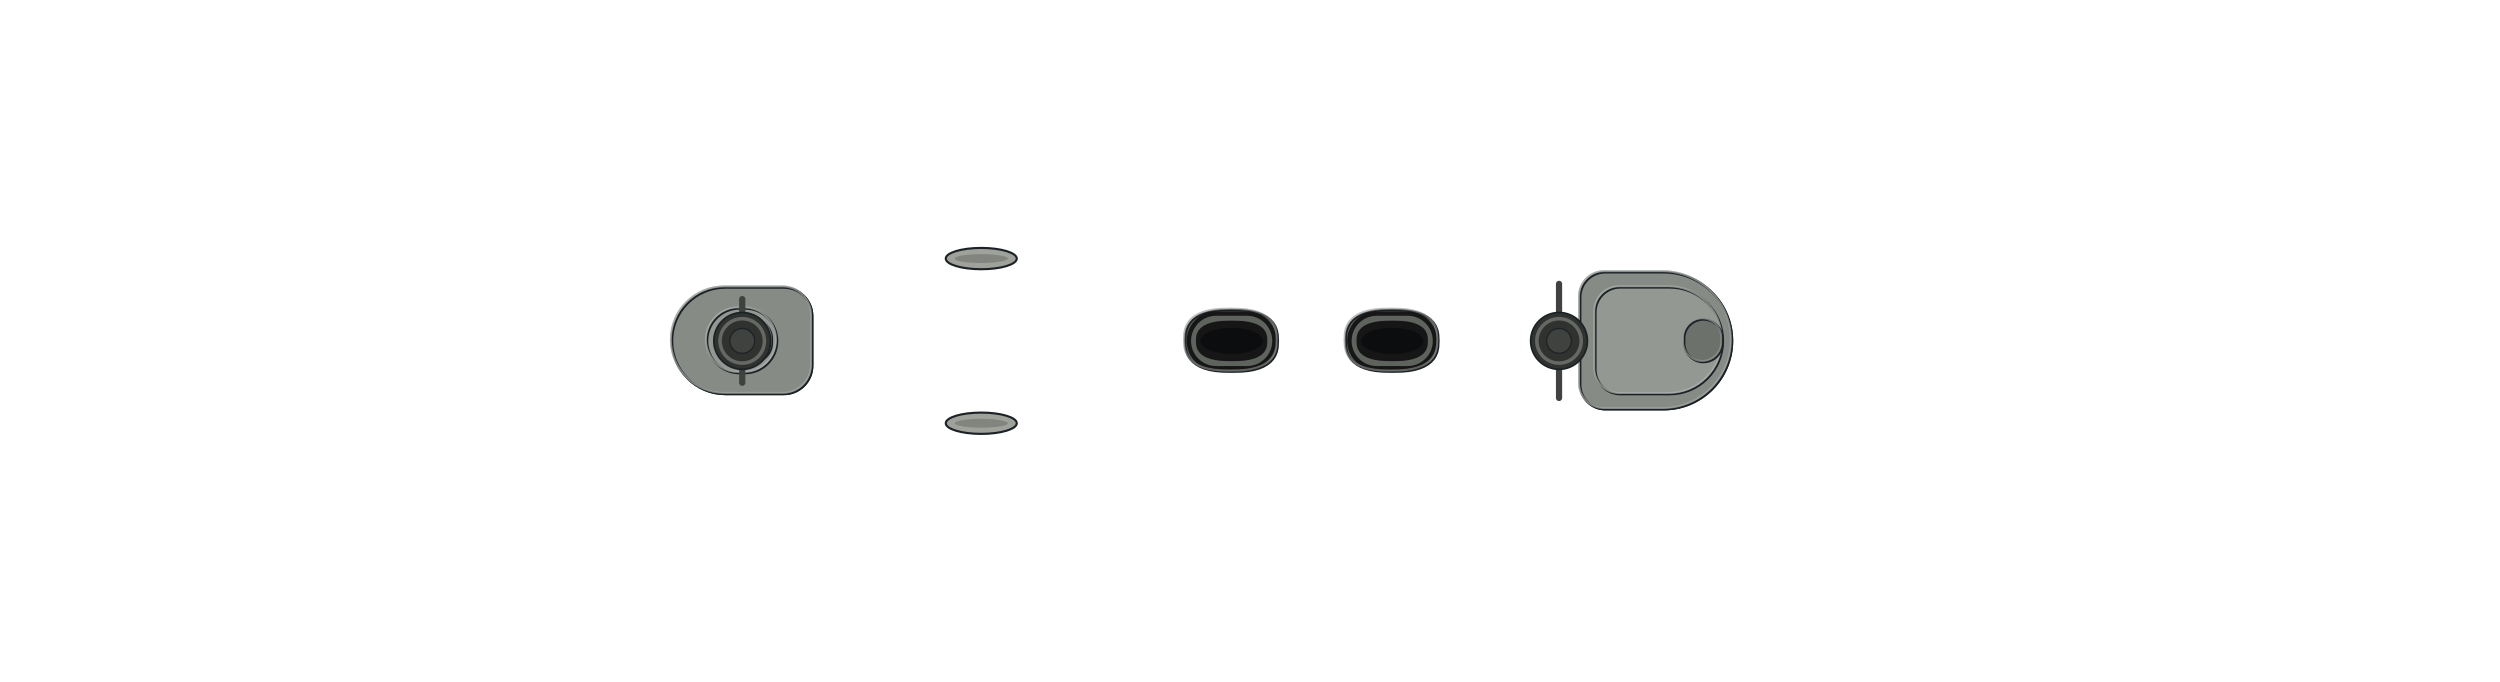
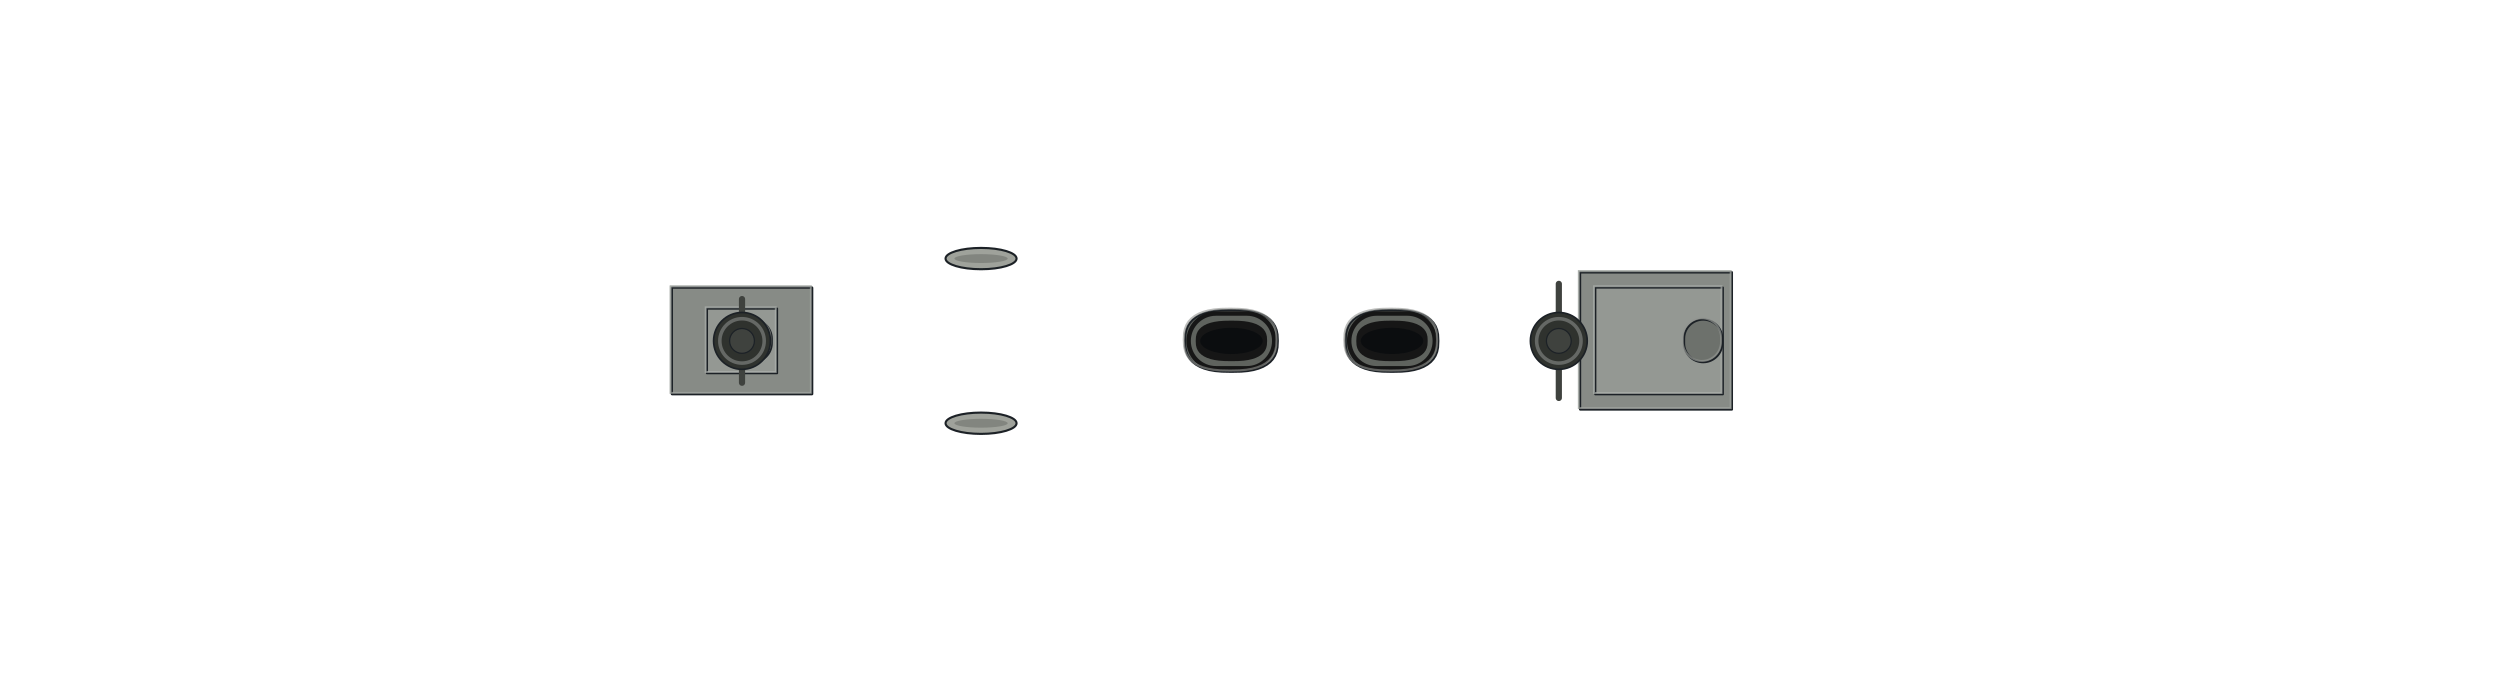
<svg xmlns="http://www.w3.org/2000/svg" width="1408" height="384" viewBox="-70.4 -19.2 140.8 38.4" shape-rendering="geometricPrecision">
  <defs>
    <clipPath id="hullclip">
      <path d="M-65.5,-4.397 L-65.495,-4.503 L-65.481,-4.608 L-65.457,-4.713 L-65.424,-4.818 L-65.38,-4.923 L-65.328,-5.028 L-65.266,-5.132 L-65.194,-5.237 L-65.113,-5.341 L-65.022,-5.445 L-64.922,-5.548 L-64.813,-5.651 L-64.694,-5.754 L-64.565,-5.856 L-64.427,-5.958 L-64.28,-6.059 L-64.123,-6.16 L-63.957,-6.261 L-63.781,-6.36 L-63.597,-6.459 L-63.403,-6.558 L-63.199,-6.656 L-62.987,-6.753 L-62.765,-6.849 L-62.534,-6.945 L-62.294,-7.04 L-62.045,-7.134 L-61.787,-7.227 L-61.52,-7.32 L-61.244,-7.411 L-60.958,-7.502 L-60.664,-7.591 L-60.362,-7.68 L-60.05,-7.767 L-59.729,-7.854 L-59.4,-7.94 L-59.062,-8.024 L-58.716,-8.108 L-58.361,-8.19 L-57.997,-8.271 L-57.625,-8.351 L-57.245,-8.43 L-56.856,-8.508 L-56.459,-8.584 L-56.054,-8.659 L-55.64,-8.733 L-55.219,-8.806 L-54.789,-8.877 L-54.351,-8.947 L-53.905,-9.016 L-53.452,-9.084 L-52.991,-9.15 L-52.522,-9.214 L-52.045,-9.278 L-51.561,-9.34 L-51.069,-9.4 L-50.569,-9.459 L-50.063,-9.517 L-49.549,-9.573 L-49.027,-9.628 L-48.499,-9.682 L-47.964,-9.733 L-47.421,-9.784 L-46.872,-9.833 L-46.315,-9.881 L-45.752,-9.927 L-45.183,-9.971 L-44.607,-10.015 L-44.024,-10.056 L-43.435,-10.097 L-42.839,-10.135 L-42.237,-10.173 L-41.629,-10.209 L-41.015,-10.243 L-40.395,-10.276 L-39.769,-10.308 L-39.137,-10.338 L-38.5,-10.367 L-37.857,-10.395 L-37.208,-10.421 L-36.554,-10.445 L-35.895,-10.469 L-35.23,-10.491 L-34.56,-10.512 L-33.886,-10.531 L-33.206,-10.549 L-32.521,-10.566 L-31.832,-10.582 L-31.138,-10.597 L-30.439,-10.611 L-29.736,-10.623 L-29.029,-10.634 L-28.317,-10.645 L-27.602,-10.654 L-26.882,-10.662 L-26.158,-10.67 L-25.431,-10.676 L-24.7,-10.682 L-23.965,-10.687 L-23.227,-10.691 L-22.485,-10.695 L-21.74,-10.698 L-20.992,-10.7 L-20.241,-10.702 L-19.486,-10.703 L-18.729,-10.704 L-17.97,-10.704 L-17.207,-10.705 L-16.442,-10.705 L-15.675,-10.705 L-14.906,-10.705 L-14.134,-10.705 L-13.36,-10.705 L-12.584,-10.705 L-11.807,-10.705 L-11.027,-10.705 L-10.246,-10.705 L-9.464,-10.705 L-8.68,-10.705 L-7.895,-10.705 L-7.109,-10.705 L-6.322,-10.705 L-5.533,-10.705 L-4.744,-10.705 L-3.955,-10.705 L-3.165,-10.705 L-2.374,-10.705 L-1.583,-10.705 L-0.791,-10.705 L-0,-10.705 L0.791,-10.705 L1.583,-10.705 L2.374,-10.705 L3.165,-10.705 L3.955,-10.705 L4.744,-10.705 L5.533,-10.705 L6.322,-10.705 L7.109,-10.705 L7.895,-10.705 L8.68,-10.705 L9.464,-10.705 L10.246,-10.705 L11.027,-10.705 L11.807,-10.705 L12.584,-10.705 L13.36,-10.705 L14.134,-10.705 L14.906,-10.705 L15.675,-10.705 L16.442,-10.705 L17.207,-10.705 L17.97,-10.705 L18.729,-10.705 L19.486,-10.705 L20.241,-10.705 L20.992,-10.705 L21.74,-10.705 L22.485,-10.705 L23.227,-10.705 L23.965,-10.705 L24.7,-10.705 L25.431,-10.705 L26.158,-10.705 L26.882,-10.705 L27.602,-10.705 L28.317,-10.705 L29.029,-10.705 L29.736,-10.693 L30.439,-10.658 L31.138,-10.618 L31.832,-10.575 L32.521,-10.527 L33.206,-10.476 L33.886,-10.42 L34.56,-10.361 L35.23,-10.297 L35.895,-10.229 L36.554,-10.156 L37.208,-10.08 L37.857,-9.999 L38.5,-9.913 L39.137,-9.824 L39.769,-9.73 L40.395,-9.632 L41.015,-9.53 L41.629,-9.424 L42.237,-9.314 L42.839,-9.199 L43.435,-9.081 L44.024,-8.959 L44.607,-8.833 L45.183,-8.703 L45.752,-8.569 L46.315,-8.432 L46.872,-8.292 L47.421,-8.148 L47.964,-8.002 L48.499,-7.852 L49.027,-7.699 L49.549,-7.543 L50.063,-7.385 L50.569,-7.224 L51.069,-7.061 L51.561,-6.896 L52.045,-6.728 L52.522,-6.559 L52.991,-6.388 L53.452,-6.216 L53.905,-6.042 L54.351,-5.867 L54.789,-5.692 L55.219,-5.515 L55.64,-5.338 L56.054,-5.161 L56.459,-4.984 L56.856,-4.807 L57.245,-4.629 L57.625,-4.453 L57.997,-4.277 L58.361,-4.102 L58.716,-3.928 L59.062,-3.756 L59.4,-3.585 L59.729,-3.416 L60.05,-3.248 L60.362,-3.083 L60.664,-2.921 L60.958,-2.76 L61.244,-2.603 L61.52,-2.449 L61.787,-2.297 L62.045,-2.149 L62.294,-2.005 L62.534,-1.865 L62.765,-1.728 L62.987,-1.595 L63.199,-1.467 L63.403,-1.343 L63.597,-1.224 L63.781,-1.11 L63.957,-1 L64.123,-0.896 L64.28,-0.796 L64.427,-0.702 L64.565,-0.614 L64.694,-0.531 L64.813,-0.454 L64.922,-0.382 L65.022,-0.317 L65.113,-0.257 L65.194,-0.203 L65.266,-0.156 L65.328,-0.115 L65.38,-0.08 L65.424,-0.051 L65.457,-0.029 L65.481,-0.013 L65.481,0.013 L65.457,0.029 L65.424,0.051 L65.38,0.08 L65.328,0.115 L65.266,0.156 L65.194,0.203 L65.113,0.257 L65.022,0.317 L64.922,0.382 L64.813,0.454 L64.694,0.531 L64.565,0.614 L64.427,0.702 L64.28,0.796 L64.123,0.896 L63.957,1 L63.781,1.11 L63.597,1.224 L63.403,1.343 L63.199,1.467 L62.987,1.595 L62.765,1.728 L62.534,1.865 L62.294,2.005 L62.045,2.149 L61.787,2.297 L61.52,2.449 L61.244,2.603 L60.958,2.76 L60.664,2.921 L60.362,3.083 L60.05,3.248 L59.729,3.416 L59.4,3.585 L59.062,3.756 L58.716,3.928 L58.361,4.102 L57.997,4.277 L57.625,4.453 L57.245,4.629 L56.856,4.807 L56.459,4.984 L56.054,5.161 L55.64,5.338 L55.219,5.515 L54.789,5.692 L54.351,5.867 L53.905,6.042 L53.452,6.216 L52.991,6.388 L52.522,6.559 L52.045,6.728 L51.561,6.896 L51.069,7.061 L50.569,7.224 L50.063,7.385 L49.549,7.543 L49.027,7.699 L48.499,7.852 L47.964,8.002 L47.421,8.148 L46.872,8.292 L46.315,8.432 L45.752,8.569 L45.183,8.703 L44.607,8.833 L44.024,8.959 L43.435,9.081 L42.839,9.199 L42.237,9.314 L41.629,9.424 L41.015,9.53 L40.395,9.632 L39.769,9.73 L39.137,9.824 L38.5,9.913 L37.857,9.999 L37.208,10.08 L36.554,10.156 L35.895,10.229 L35.23,10.297 L34.56,10.361 L33.886,10.42 L33.206,10.476 L32.521,10.527 L31.832,10.575 L31.138,10.618 L30.439,10.658 L29.736,10.693 L29.029,10.705 L28.317,10.705 L27.602,10.705 L26.882,10.705 L26.158,10.705 L25.431,10.705 L24.7,10.705 L23.965,10.705 L23.227,10.705 L22.485,10.705 L21.74,10.705 L20.992,10.705 L20.241,10.705 L19.486,10.705 L18.729,10.705 L17.97,10.705 L17.207,10.705 L16.442,10.705 L15.675,10.705 L14.906,10.705 L14.134,10.705 L13.36,10.705 L12.584,10.705 L11.807,10.705 L11.027,10.705 L10.246,10.705 L9.464,10.705 L8.68,10.705 L7.895,10.705 L7.109,10.705 L6.322,10.705 L5.533,10.705 L4.744,10.705 L3.955,10.705 L3.165,10.705 L2.374,10.705 L1.583,10.705 L0.791,10.705 L-0,10.705 L-0.791,10.705 L-1.583,10.705 L-2.374,10.705 L-3.165,10.705 L-3.955,10.705 L-4.744,10.705 L-5.533,10.705 L-6.322,10.705 L-7.109,10.705 L-7.895,10.705 L-8.68,10.705 L-9.464,10.705 L-10.246,10.705 L-11.027,10.705 L-11.807,10.705 L-12.584,10.705 L-13.36,10.705 L-14.134,10.705 L-14.906,10.705 L-15.675,10.705 L-16.442,10.705 L-17.207,10.705 L-17.97,10.704 L-18.729,10.704 L-19.486,10.703 L-20.241,10.702 L-20.992,10.7 L-21.74,10.698 L-22.485,10.695 L-23.227,10.691 L-23.965,10.687 L-24.7,10.682 L-25.431,10.676 L-26.158,10.67 L-26.882,10.662 L-27.602,10.654 L-28.317,10.645 L-29.029,10.634 L-29.736,10.623 L-30.439,10.611 L-31.138,10.597 L-31.832,10.582 L-32.521,10.566 L-33.206,10.549 L-33.886,10.531 L-34.56,10.512 L-35.23,10.491 L-35.895,10.469 L-36.554,10.445 L-37.208,10.421 L-37.857,10.395 L-38.5,10.367 L-39.137,10.338 L-39.769,10.308 L-40.395,10.276 L-41.015,10.243 L-41.629,10.209 L-42.237,10.173 L-42.839,10.135 L-43.435,10.097 L-44.024,10.056 L-44.607,10.015 L-45.183,9.971 L-45.752,9.927 L-46.315,9.881 L-46.872,9.833 L-47.421,9.784 L-47.964,9.733 L-48.499,9.682 L-49.027,9.628 L-49.549,9.573 L-50.063,9.517 L-50.569,9.459 L-51.069,9.4 L-51.561,9.34 L-52.045,9.278 L-52.522,9.214 L-52.991,9.15 L-53.452,9.084 L-53.905,9.016 L-54.351,8.947 L-54.789,8.877 L-55.219,8.806 L-55.64,8.733 L-56.054,8.659 L-56.459,8.584 L-56.856,8.508 L-57.245,8.43 L-57.625,8.351 L-57.997,8.271 L-58.361,8.19 L-58.716,8.108 L-59.062,8.024 L-59.4,7.94 L-59.729,7.854 L-60.05,7.767 L-60.362,7.68 L-60.664,7.591 L-60.958,7.502 L-61.244,7.411 L-61.52,7.32 L-61.787,7.227 L-62.045,7.134 L-62.294,7.04 L-62.534,6.945 L-62.765,6.849 L-62.987,6.753 L-63.199,6.656 L-63.403,6.558 L-63.597,6.459 L-63.781,6.36 L-63.957,6.261 L-64.123,6.16 L-64.28,6.059 L-64.427,5.958 L-64.565,5.856 L-64.694,5.754 L-64.813,5.651 L-64.922,5.548 L-65.022,5.445 L-65.113,5.341 L-65.194,5.237 L-65.266,5.132 L-65.328,5.028 L-65.38,4.923 L-65.424,4.818 L-65.457,4.713 L-65.481,4.608 L-65.495,4.503 L-65.5,4.397 Z" />
    </clipPath>
    <clipPath id="deckclip">
      <path d="M-65.5,-3.847 L-65.495,-3.953 L-65.481,-4.058 L-65.457,-4.163 L-65.424,-4.268 L-65.38,-4.373 L-65.328,-4.478 L-65.266,-4.582 L-65.194,-4.687 L-65.113,-4.791 L-65.022,-4.895 L-64.922,-4.998 L-64.813,-5.101 L-64.694,-5.204 L-64.565,-5.306 L-64.427,-5.408 L-64.28,-5.509 L-64.123,-5.61 L-63.957,-5.711 L-63.781,-5.81 L-63.597,-5.909 L-63.403,-6.008 L-63.199,-6.106 L-62.987,-6.203 L-62.765,-6.299 L-62.534,-6.395 L-62.294,-6.49 L-62.045,-6.584 L-61.787,-6.677 L-61.52,-6.77 L-61.244,-6.861 L-60.958,-6.952 L-60.664,-7.041 L-60.362,-7.13 L-60.05,-7.217 L-59.729,-7.304 L-59.4,-7.39 L-59.062,-7.474 L-58.716,-7.558 L-58.361,-7.64 L-57.997,-7.721 L-57.625,-7.801 L-57.245,-7.88 L-56.856,-7.958 L-56.459,-8.034 L-56.054,-8.109 L-55.64,-8.183 L-55.219,-8.256 L-54.789,-8.327 L-54.351,-8.397 L-53.905,-8.466 L-53.452,-8.534 L-52.991,-8.6 L-52.522,-8.664 L-52.045,-8.728 L-51.561,-8.79 L-51.069,-8.85 L-50.569,-8.909 L-50.063,-8.967 L-49.549,-9.023 L-49.027,-9.078 L-48.499,-9.132 L-47.964,-9.183 L-47.421,-9.234 L-46.872,-9.283 L-46.315,-9.331 L-45.752,-9.377 L-45.183,-9.421 L-44.607,-9.465 L-44.024,-9.506 L-43.435,-9.547 L-42.839,-9.585 L-42.237,-9.623 L-41.629,-9.659 L-41.015,-9.693 L-40.395,-9.726 L-39.769,-9.758 L-39.137,-9.788 L-38.5,-9.817 L-37.857,-9.845 L-37.208,-9.871 L-36.554,-9.895 L-35.895,-9.919 L-35.23,-9.941 L-34.56,-9.962 L-33.886,-9.981 L-33.206,-9.999 L-32.521,-10.016 L-31.832,-10.032 L-31.138,-10.047 L-30.439,-10.061 L-29.736,-10.073 L-29.029,-10.084 L-28.317,-10.095 L-27.602,-10.104 L-26.882,-10.112 L-26.158,-10.12 L-25.431,-10.126 L-24.7,-10.132 L-23.965,-10.137 L-23.227,-10.141 L-22.485,-10.145 L-21.74,-10.148 L-20.992,-10.15 L-20.241,-10.152 L-19.486,-10.153 L-18.729,-10.154 L-17.97,-10.154 L-17.207,-10.155 L-16.442,-10.155 L-15.675,-10.155 L-14.906,-10.155 L-14.134,-10.155 L-13.36,-10.155 L-12.584,-10.155 L-11.807,-10.155 L-11.027,-10.155 L-10.246,-10.155 L-9.464,-10.155 L-8.68,-10.155 L-7.895,-10.155 L-7.109,-10.155 L-6.322,-10.155 L-5.533,-10.155 L-4.744,-10.155 L-3.955,-10.155 L-3.165,-10.155 L-2.374,-10.155 L-1.583,-10.155 L-0.791,-10.155 L-0,-10.155 L0.791,-10.155 L1.583,-10.155 L2.374,-10.155 L3.165,-10.155 L3.955,-10.155 L4.744,-10.155 L5.533,-10.155 L6.322,-10.155 L7.109,-10.155 L7.895,-10.155 L8.68,-10.155 L9.464,-10.155 L10.246,-10.155 L11.027,-10.155 L11.807,-10.155 L12.584,-10.155 L13.36,-10.155 L14.134,-10.155 L14.906,-10.155 L15.675,-10.155 L16.442,-10.155 L17.207,-10.155 L17.97,-10.155 L18.729,-10.155 L19.486,-10.155 L20.241,-10.155 L20.992,-10.155 L21.74,-10.155 L22.485,-10.155 L23.227,-10.155 L23.965,-10.155 L24.7,-10.155 L25.431,-10.155 L26.158,-10.155 L26.882,-10.155 L27.602,-10.155 L28.317,-10.155 L29.029,-10.155 L29.736,-10.143 L30.439,-10.108 L31.138,-10.068 L31.832,-10.025 L32.521,-9.977 L33.206,-9.926 L33.886,-9.87 L34.56,-9.811 L35.23,-9.747 L35.895,-9.679 L36.554,-9.606 L37.208,-9.53 L37.857,-9.449 L38.5,-9.363 L39.137,-9.274 L39.769,-9.18 L40.395,-9.082 L41.015,-8.98 L41.629,-8.874 L42.237,-8.764 L42.839,-8.649 L43.435,-8.531 L44.024,-8.409 L44.607,-8.283 L45.183,-8.153 L45.752,-8.019 L46.315,-7.882 L46.872,-7.742 L47.421,-7.598 L47.964,-7.452 L48.499,-7.302 L49.027,-7.149 L49.549,-6.993 L50.063,-6.835 L50.569,-6.674 L51.069,-6.511 L51.561,-6.346 L52.045,-6.178 L52.522,-6.009 L52.991,-5.838 L53.452,-5.666 L53.905,-5.492 L54.351,-5.317 L54.789,-5.142 L55.219,-4.965 L55.64,-4.788 L56.054,-4.611 L56.459,-4.434 L56.856,-4.257 L57.245,-4.079 L57.625,-3.903 L57.997,-3.727 L58.361,-3.552 L58.716,-3.378 L59.062,-3.206 L59.4,-3.035 L59.729,-2.866 L60.05,-2.698 L60.362,-2.533 L60.664,-2.371 L60.958,-2.21 L61.244,-2.053 L61.52,-1.899 L61.787,-1.747 L62.045,-1.599 L62.294,-1.455 L62.534,-1.315 L62.765,-1.178 L62.987,-1.045 L63.199,-0.917 L63.403,-0.793 L63.597,-0.674 L63.781,-0.56 L63.957,-0.45 L64.123,-0.346 L64.28,-0.246 L64.427,-0.152 L64.565,-0.064 L64.565,0.064 L64.427,0.152 L64.28,0.246 L64.123,0.346 L63.957,0.45 L63.781,0.56 L63.597,0.674 L63.403,0.793 L63.199,0.917 L62.987,1.045 L62.765,1.178 L62.534,1.315 L62.294,1.455 L62.045,1.599 L61.787,1.747 L61.52,1.899 L61.244,2.053 L60.958,2.21 L60.664,2.371 L60.362,2.533 L60.05,2.698 L59.729,2.866 L59.4,3.035 L59.062,3.206 L58.716,3.378 L58.361,3.552 L57.997,3.727 L57.625,3.903 L57.245,4.079 L56.856,4.257 L56.459,4.434 L56.054,4.611 L55.64,4.788 L55.219,4.965 L54.789,5.142 L54.351,5.317 L53.905,5.492 L53.452,5.666 L52.991,5.838 L52.522,6.009 L52.045,6.178 L51.561,6.346 L51.069,6.511 L50.569,6.674 L50.063,6.835 L49.549,6.993 L49.027,7.149 L48.499,7.302 L47.964,7.452 L47.421,7.598 L46.872,7.742 L46.315,7.882 L45.752,8.019 L45.183,8.153 L44.607,8.283 L44.024,8.409 L43.435,8.531 L42.839,8.649 L42.237,8.764 L41.629,8.874 L41.015,8.98 L40.395,9.082 L39.769,9.18 L39.137,9.274 L38.5,9.363 L37.857,9.449 L37.208,9.53 L36.554,9.606 L35.895,9.679 L35.23,9.747 L34.56,9.811 L33.886,9.87 L33.206,9.926 L32.521,9.977 L31.832,10.025 L31.138,10.068 L30.439,10.108 L29.736,10.143 L29.029,10.155 L28.317,10.155 L27.602,10.155 L26.882,10.155 L26.158,10.155 L25.431,10.155 L24.7,10.155 L23.965,10.155 L23.227,10.155 L22.485,10.155 L21.74,10.155 L20.992,10.155 L20.241,10.155 L19.486,10.155 L18.729,10.155 L17.97,10.155 L17.207,10.155 L16.442,10.155 L15.675,10.155 L14.906,10.155 L14.134,10.155 L13.36,10.155 L12.584,10.155 L11.807,10.155 L11.027,10.155 L10.246,10.155 L9.464,10.155 L8.68,10.155 L7.895,10.155 L7.109,10.155 L6.322,10.155 L5.533,10.155 L4.744,10.155 L3.955,10.155 L3.165,10.155 L2.374,10.155 L1.583,10.155 L0.791,10.155 L-0,10.155 L-0.791,10.155 L-1.583,10.155 L-2.374,10.155 L-3.165,10.155 L-3.955,10.155 L-4.744,10.155 L-5.533,10.155 L-6.322,10.155 L-7.109,10.155 L-7.895,10.155 L-8.68,10.155 L-9.464,10.155 L-10.246,10.155 L-11.027,10.155 L-11.807,10.155 L-12.584,10.155 L-13.36,10.155 L-14.134,10.155 L-14.906,10.155 L-15.675,10.155 L-16.442,10.155 L-17.207,10.155 L-17.97,10.154 L-18.729,10.154 L-19.486,10.153 L-20.241,10.152 L-20.992,10.15 L-21.74,10.148 L-22.485,10.145 L-23.227,10.141 L-23.965,10.137 L-24.7,10.132 L-25.431,10.126 L-26.158,10.12 L-26.882,10.112 L-27.602,10.104 L-28.317,10.095 L-29.029,10.084 L-29.736,10.073 L-30.439,10.061 L-31.138,10.047 L-31.832,10.032 L-32.521,10.016 L-33.206,9.999 L-33.886,9.981 L-34.56,9.962 L-35.23,9.941 L-35.895,9.919 L-36.554,9.895 L-37.208,9.871 L-37.857,9.845 L-38.5,9.817 L-39.137,9.788 L-39.769,9.758 L-40.395,9.726 L-41.015,9.693 L-41.629,9.659 L-42.237,9.623 L-42.839,9.585 L-43.435,9.547 L-44.024,9.506 L-44.607,9.465 L-45.183,9.421 L-45.752,9.377 L-46.315,9.331 L-46.872,9.283 L-47.421,9.234 L-47.964,9.183 L-48.499,9.132 L-49.027,9.078 L-49.549,9.023 L-50.063,8.967 L-50.569,8.909 L-51.069,8.85 L-51.561,8.79 L-52.045,8.728 L-52.522,8.664 L-52.991,8.6 L-53.452,8.534 L-53.905,8.466 L-54.351,8.397 L-54.789,8.327 L-55.219,8.256 L-55.64,8.183 L-56.054,8.109 L-56.459,8.034 L-56.856,7.958 L-57.245,7.88 L-57.625,7.801 L-57.997,7.721 L-58.361,7.64 L-58.716,7.558 L-59.062,7.474 L-59.4,7.39 L-59.729,7.304 L-60.05,7.217 L-60.362,7.13 L-60.664,7.041 L-60.958,6.952 L-61.244,6.861 L-61.52,6.77 L-61.787,6.677 L-62.045,6.584 L-62.294,6.49 L-62.534,6.395 L-62.765,6.299 L-62.987,6.203 L-63.199,6.106 L-63.403,6.008 L-63.597,5.909 L-63.781,5.81 L-63.957,5.711 L-64.123,5.61 L-64.28,5.509 L-64.427,5.408 L-64.565,5.306 L-64.694,5.204 L-64.813,5.101 L-64.922,4.998 L-65.022,4.895 L-65.113,4.791 L-65.194,4.687 L-65.266,4.582 L-65.328,4.478 L-65.38,4.373 L-65.424,4.268 L-65.457,4.163 L-65.481,4.058 L-65.495,3.953 L-65.5,3.847 Z" />
    </clipPath>
  </defs>
-   <path d="M20.005,-3.854 L23.301,-3.854 A3.854,3.854 0 0 1 27.155,0 L27.155,0 A3.854,3.854 0 0 1 23.301,3.854 L20.005,3.854 A1.4,1.4 0 0 1 18.605,2.454 L18.605,-2.454 A1.4,1.4 0 0 1 20.005,-3.854 Z" fill="#7a7e79" stroke="#1c2126" stroke-width="0.12" stroke-linejoin="round" />
-   <path d="M20.005,-3.854 L23.301,-3.854 A3.854,3.854 0 0 1 27.155,0 L27.155,0 A3.854,3.854 0 0 1 23.301,3.854 L20.005,3.854 A1.4,1.4 0 0 1 18.605,2.454 L18.605,-2.454 A1.4,1.4 0 0 1 20.005,-3.854 Z" fill="none" stroke="#9b9e9a" stroke-width="0.108" transform="translate(-0.072,-0.072)" stroke-opacity="0.7" />
-   <path d="M20.005,-3.854 L23.301,-3.854 A3.854,3.854 0 0 1 27.155,0 L27.155,0 A3.854,3.854 0 0 1 23.301,3.854 L20.005,3.854 A1.4,1.4 0 0 1 18.605,2.454 L18.605,-2.454 A1.4,1.4 0 0 1 20.005,-3.854 Z" fill="#878b86" stroke="#1c2126" stroke-width="0.12" stroke-linejoin="round" />
-   <path d="M20.005,-3.854 L23.301,-3.854 A3.854,3.854 0 0 1 27.155,0 L27.155,0 A3.854,3.854 0 0 1 23.301,3.854 L20.005,3.854 A1.4,1.4 0 0 1 18.605,2.454 L18.605,-2.454 A1.4,1.4 0 0 1 20.005,-3.854 Z" fill="none" stroke="#a5a8a4" stroke-width="0.108" transform="translate(-0.072,-0.072)" stroke-opacity="0.7" />
-   <path d="M20.86,-3.006 L23.636,-3.006 A3.006,3.006 0 0 1 26.642,0 L26.642,0 A3.006,3.006 0 0 1 23.636,3.006 L20.86,3.006 A1.4,1.4 0 0 1 19.46,1.606 L19.46,-1.606 A1.4,1.4 0 0 1 20.86,-3.006 Z" fill="#949893" stroke="#1c2126" stroke-width="0.12" stroke-linejoin="round" />
-   <path d="M20.86,-3.006 L23.636,-3.006 A3.006,3.006 0 0 1 26.642,0 L26.642,0 A3.006,3.006 0 0 1 23.636,3.006 L20.86,3.006 A1.4,1.4 0 0 1 19.46,1.606 L19.46,-1.606 A1.4,1.4 0 0 1 20.86,-3.006 Z" fill="none" stroke="#afb2ae" stroke-width="0.108" transform="translate(-0.072,-0.072)" stroke-opacity="0.7" />
-   <path d="M-29.548,-2.997 L-26.25,-2.997 A1.6,1.6 0 0 1 -24.65,-1.397 L-24.65,1.397 A1.6,1.6 0 0 1 -26.25,2.997 L-29.548,2.997 A2.997,2.997 0 0 1 -32.545,0 L-32.545,-0 A2.997,2.997 0 0 1 -29.548,-2.997 Z" fill="#7a7e79" stroke="#1c2126" stroke-width="0.12" stroke-linejoin="round" />
-   <path d="M-29.548,-2.997 L-26.25,-2.997 A1.6,1.6 0 0 1 -24.65,-1.397 L-24.65,1.397 A1.6,1.6 0 0 1 -26.25,2.997 L-29.548,2.997 A2.997,2.997 0 0 1 -32.545,0 L-32.545,-0 A2.997,2.997 0 0 1 -29.548,-2.997 Z" fill="none" stroke="#9b9e9a" stroke-width="0.108" transform="translate(-0.072,-0.072)" stroke-opacity="0.7" />
-   <path d="M-29.548,-2.997 L-26.25,-2.997 A1.6,1.6 0 0 1 -24.65,-1.397 L-24.65,1.397 A1.6,1.6 0 0 1 -26.25,2.997 L-29.548,2.997 A2.997,2.997 0 0 1 -32.545,0 L-32.545,-0 A2.997,2.997 0 0 1 -29.548,-2.997 Z" fill="#878b86" stroke="#1c2126" stroke-width="0.12" stroke-linejoin="round" />
-   <path d="M-29.548,-2.997 L-26.25,-2.997 A1.6,1.6 0 0 1 -24.65,-1.397 L-24.65,1.397 A1.6,1.6 0 0 1 -26.25,2.997 L-29.548,2.997 A2.997,2.997 0 0 1 -32.545,0 L-32.545,-0 A2.997,2.997 0 0 1 -29.548,-2.997 Z" fill="none" stroke="#a5a8a4" stroke-width="0.108" transform="translate(-0.072,-0.072)" stroke-opacity="0.7" />
-   <path d="M-28.751,-1.82 L-28.444,-1.82 A1.82,1.82 0 0 1 -26.624,0 L-26.624,0 A1.82,1.82 0 0 1 -28.444,1.82 L-28.751,1.82 A1.82,1.82 0 0 1 -30.571,0 L-30.571,0 A1.82,1.82 0 0 1 -28.751,-1.82 Z" fill="#949893" stroke="#1c2126" stroke-width="0.12" stroke-linejoin="round" />
-   <path d="M-28.751,-1.82 L-28.444,-1.82 A1.82,1.82 0 0 1 -26.624,0 L-26.624,0 A1.82,1.82 0 0 1 -28.444,1.82 L-28.751,1.82 A1.82,1.82 0 0 1 -30.571,0 L-30.571,0 A1.82,1.82 0 0 1 -28.751,-1.82 Z" fill="none" stroke="#afb2ae" stroke-width="0.108" transform="translate(-0.072,-0.072)" stroke-opacity="0.7" />
-   <path d="M25.535,-1.2 L25.535,-1.2 A1.075,1.075 0 0 1 26.61,-0.125 L26.61,0.125 A1.075,1.075 0 0 1 25.535,1.2 L25.535,1.2 A1.075,1.075 0 0 1 24.46,0.125 L24.46,-0.125 A1.075,1.075 0 0 1 25.535,-1.2 Z" fill="#6d716c" stroke="#1c2126" stroke-width="0.12" stroke-linejoin="round" />
-   <path d="M25.535,-1.2 L25.535,-1.2 A1.075,1.075 0 0 1 26.61,-0.125 L26.61,0.125 A1.075,1.075 0 0 1 25.535,1.2 L25.535,1.2 A1.075,1.075 0 0 1 24.46,0.125 L24.46,-0.125 A1.075,1.075 0 0 1 25.535,-1.2 Z" fill="none" stroke="#929491" stroke-width="0.108" transform="translate(-0.072,-0.072)" stroke-opacity="0.7" />
-   <path d="M-27.996,-1.2 L-27.996,-1.2 A1.075,1.075 0 0 1 -26.921,-0.125 L-26.921,0.125 A1.075,1.075 0 0 1 -27.996,1.2 L-27.996,1.2 A1.075,1.075 0 0 1 -29.071,0.125 L-29.071,-0.125 A1.075,1.075 0 0 1 -27.996,-1.2 Z" fill="#6d716c" stroke="#1c2126" stroke-width="0.12" stroke-linejoin="round" />
-   <path d="M-27.996,-1.2 L-27.996,-1.2 A1.075,1.075 0 0 1 -26.921,-0.125 L-26.921,0.125 A1.075,1.075 0 0 1 -27.996,1.2 L-27.996,1.2 A1.075,1.075 0 0 1 -29.071,0.125 L-29.071,-0.125 A1.075,1.075 0 0 1 -27.996,-1.2 Z" fill="none" stroke="#929491" stroke-width="0.108" transform="translate(-0.072,-0.072)" stroke-opacity="0.7" />
-   <ellipse cx="-15.135" cy="4.637" rx="2" ry="0.6" fill="#9fa29b" stroke="#1c2126" stroke-width="0.12" stroke-linejoin="round" />
-   <ellipse cx="-15.135" cy="4.637" rx="1.5" ry="0.25" fill="#82857f" />
-   <ellipse cx="-15.135" cy="-4.637" rx="2" ry="0.6" fill="#9fa29b" stroke="#1c2126" stroke-width="0.12" stroke-linejoin="round" />
-   <ellipse cx="-15.135" cy="-4.637" rx="1.5" ry="0.25" fill="#82857f" />
-   <path d="M10.62,0 L10.603,0.363 L10.552,0.615 L10.466,0.831 L10.347,1.021 L10.194,1.188 L10.009,1.333 L9.792,1.457 L9.541,1.558 L9.256,1.638 L8.932,1.695 L8.555,1.729 L8.009,1.741 L7.464,1.729 L7.086,1.695 L6.762,1.638 L6.477,1.558 L6.227,1.457 L6.009,1.333 L5.824,1.188 L5.672,1.021 L5.553,0.831 L5.467,0.615 L5.416,0.363 L5.398,0 L5.416,-0.363 L5.467,-0.615 L5.553,-0.831 L5.672,-1.021 L5.824,-1.188 L6.009,-1.333 L6.227,-1.457 L6.477,-1.558 L6.762,-1.638 L7.086,-1.695 L7.464,-1.729 L8.009,-1.741 L8.555,-1.729 L8.932,-1.695 L9.256,-1.638 L9.541,-1.558 L9.792,-1.457 L10.009,-1.333 L10.194,-1.188 L10.347,-1.021 L10.466,-0.831 L10.552,-0.615 L10.603,-0.363 Z" fill="#5f635e" stroke="#1c2126" stroke-width="0.12" stroke-linejoin="round" />
-   <path d="M10.02,0 L10.007,0.238 L9.967,0.403 L9.901,0.545 L9.81,0.669 L9.692,0.779 L9.55,0.874 L9.382,0.955 L9.189,1.021 L8.97,1.073 L8.72,1.111 L8.429,1.133 L8.009,1.141 L7.589,1.133 L7.298,1.111 L7.049,1.073 L6.829,1.021 L6.637,0.955 L6.469,0.874 L6.326,0.779 L6.209,0.669 L6.117,0.545 L6.051,0.403 L6.012,0.238 L5.998,0 L6.012,-0.238 L6.051,-0.403 L6.117,-0.545 L6.209,-0.669 L6.326,-0.779 L6.469,-0.874 L6.637,-0.955 L6.829,-1.021 L7.049,-1.073 L7.298,-1.111 L7.589,-1.133 L8.009,-1.141 L8.429,-1.133 L8.72,-1.111 L8.97,-1.073 L9.189,-1.021 L9.382,-0.955 L9.55,-0.874 L9.692,-0.779 L9.81,-0.669 L9.901,-0.545 L9.967,-0.403 L10.007,-0.238 Z" fill="#161616" />
-   <path d="M7.139,-1.541 L8.88,-1.541 A1.541,1.541 0 0 1 10.42,0 L10.42,0 A1.541,1.541 0 0 1 8.88,1.541 L7.139,1.541 A1.541,1.541 0 0 1 5.598,0 L5.598,0 A1.541,1.541 0 0 1 7.139,-1.541 Z" fill="none" stroke="#161616" stroke-width="0.25" />
-   <ellipse cx="8.009" cy="0" rx="1.761" ry="0.741" fill="#0b0d0f" />
-   <path d="M10.62,0 L10.603,0.363 L10.552,0.615 L10.466,0.831 L10.347,1.021 L10.194,1.188 L10.009,1.333 L9.792,1.457 L9.541,1.558 L9.256,1.638 L8.932,1.695 L8.555,1.729 L8.009,1.741 L7.464,1.729 L7.086,1.695 L6.762,1.638 L6.477,1.558 L6.227,1.457 L6.009,1.333 L5.824,1.188 L5.672,1.021 L5.553,0.831 L5.467,0.615 L5.416,0.363 L5.398,0 L5.416,-0.363 L5.467,-0.615 L5.553,-0.831 L5.672,-1.021 L5.824,-1.188 L6.009,-1.333 L6.227,-1.457 L6.477,-1.558 L6.762,-1.638 L7.086,-1.695 L7.464,-1.729 L8.009,-1.741 L8.555,-1.729 L8.932,-1.695 L9.256,-1.638 L9.541,-1.558 L9.792,-1.457 L10.009,-1.333 L10.194,-1.188 L10.347,-1.021 L10.466,-0.831 L10.552,-0.615 L10.603,-0.363 Z" fill="none" stroke="#8f928e" stroke-width="0.12" transform="translate(-0.072,-0.072)" stroke-opacity="0.6" />
-   <path d="M1.577,0 L1.56,0.363 L1.508,0.615 L1.423,0.831 L1.304,1.021 L1.151,1.188 L0.966,1.333 L0.749,1.457 L0.498,1.558 L0.213,1.638 L-0.111,1.695 L-0.489,1.729 L-1.034,1.741 L-1.579,1.729 L-1.957,1.695 L-2.281,1.638 L-2.566,1.558 L-2.816,1.457 L-3.034,1.333 L-3.219,1.188 L-3.371,1.021 L-3.49,0.831 L-3.576,0.615 L-3.628,0.363 L-3.645,0 L-3.628,-0.363 L-3.576,-0.615 L-3.49,-0.831 L-3.371,-1.021 L-3.219,-1.188 L-3.034,-1.333 L-2.816,-1.457 L-2.566,-1.558 L-2.281,-1.638 L-1.957,-1.695 L-1.579,-1.729 L-1.034,-1.741 L-0.489,-1.729 L-0.111,-1.695 L0.213,-1.638 L0.498,-1.558 L0.749,-1.457 L0.966,-1.333 L1.151,-1.188 L1.304,-1.021 L1.423,-0.831 L1.508,-0.615 L1.56,-0.363 Z" fill="#5f635e" stroke="#1c2126" stroke-width="0.12" stroke-linejoin="round" />
-   <path d="M0.977,0 L0.964,0.238 L0.924,0.403 L0.858,0.545 L0.766,0.669 L0.649,0.779 L0.507,0.874 L0.339,0.955 L0.146,1.021 L-0.073,1.073 L-0.323,1.111 L-0.614,1.133 L-1.034,1.141 L-1.454,1.133 L-1.745,1.111 L-1.994,1.073 L-2.214,1.021 L-2.407,0.955 L-2.574,0.874 L-2.717,0.779 L-2.834,0.669 L-2.926,0.545 L-2.992,0.403 L-3.032,0.238 L-3.045,0 L-3.032,-0.238 L-2.992,-0.403 L-2.926,-0.545 L-2.834,-0.669 L-2.717,-0.779 L-2.574,-0.874 L-2.407,-0.955 L-2.214,-1.021 L-1.994,-1.073 L-1.745,-1.111 L-1.454,-1.133 L-1.034,-1.141 L-0.614,-1.133 L-0.323,-1.111 L-0.073,-1.073 L0.146,-1.021 L0.339,-0.955 L0.507,-0.874 L0.649,-0.779 L0.766,-0.669 L0.858,-0.545 L0.924,-0.403 L0.964,-0.238 Z" fill="#161616" />
-   <path d="M-1.904,-1.541 L-0.164,-1.541 A1.541,1.541 0 0 1 1.377,0 L1.377,0 A1.541,1.541 0 0 1 -0.164,1.541 L-1.904,1.541 A1.541,1.541 0 0 1 -3.445,0 L-3.445,0 A1.541,1.541 0 0 1 -1.904,-1.541 Z" fill="none" stroke="#161616" stroke-width="0.25" />
-   <ellipse cx="-1.034" cy="0" rx="1.761" ry="0.741" fill="#0b0d0f" />
-   <path d="M1.577,0 L1.56,0.363 L1.508,0.615 L1.423,0.831 L1.304,1.021 L1.151,1.188 L0.966,1.333 L0.749,1.457 L0.498,1.558 L0.213,1.638 L-0.111,1.695 L-0.489,1.729 L-1.034,1.741 L-1.579,1.729 L-1.957,1.695 L-2.281,1.638 L-2.566,1.558 L-2.816,1.457 L-3.034,1.333 L-3.219,1.188 L-3.371,1.021 L-3.49,0.831 L-3.576,0.615 L-3.628,0.363 L-3.645,0 L-3.628,-0.363 L-3.576,-0.615 L-3.49,-0.831 L-3.371,-1.021 L-3.219,-1.188 L-3.034,-1.333 L-2.816,-1.457 L-2.566,-1.558 L-2.281,-1.638 L-1.957,-1.695 L-1.579,-1.729 L-1.034,-1.741 L-0.489,-1.729 L-0.111,-1.695 L0.213,-1.638 L0.498,-1.558 L0.749,-1.457 L0.966,-1.333 L1.151,-1.188 L1.304,-1.021 L1.423,-0.831 L1.508,-0.615 L1.56,-0.363 Z" fill="none" stroke="#8f928e" stroke-width="0.12" transform="translate(-0.072,-0.072)" stroke-opacity="0.6" />
-   <line x1="17.405" y1="-3.212" x2="17.405" y2="3.212" stroke="#3f423e" stroke-width="0.35" stroke-linecap="round" />
-   <circle cx="17.405" cy="0" r="1.6" fill="#2f322e" stroke="#1c2126" stroke-width="0.096" stroke-linejoin="round" />
-   <circle cx="17.405" cy="0" r="1.25" fill="none" stroke="#656865" stroke-width="0.2" />
-   <circle cx="17.405" cy="0" r="0.7" fill="#3f423e" stroke="#1c2126" stroke-width="0.072" stroke-linejoin="round" />
-   <line x1="-28.597" y1="-2.355" x2="-28.597" y2="2.355" stroke="#3f423e" stroke-width="0.35" stroke-linecap="round" />
-   <circle cx="-28.597" cy="0" r="1.6" fill="#2f322e" stroke="#1c2126" stroke-width="0.096" stroke-linejoin="round" />
-   <circle cx="-28.597" cy="0" r="1.25" fill="none" stroke="#656865" stroke-width="0.2" />
-   <circle cx="-28.597" cy="0" r="0.7" fill="#3f423e" stroke="#1c2126" stroke-width="0.072" stroke-linejoin="round" />
+   <path d="M27.143,3.854 L18.593,3.854 L18.593,-3.854 L27.143,-3.854 Z" fill="#7a7e79" stroke="#1c2126" stroke-width="0.12" stroke-linejoin="round" />
+   <path d="M27.143,3.854 L18.593,3.854 L18.593,-3.854 L27.143,-3.854 Z" fill="none" stroke="#9b9e9a" stroke-width="0.108" transform="translate(-0.072,-0.072)" stroke-opacity="0.7" />
+   <path d="M27.143,3.854 L18.593,3.854 L18.593,-3.854 L27.143,-3.854 Z" fill="#878b86" stroke="#1c2126" stroke-width="0.12" stroke-linejoin="round" />
+   <path d="M27.143,3.854 L18.593,3.854 L18.593,-3.854 L27.143,-3.854 Z" fill="none" stroke="#a5a8a4" stroke-width="0.108" transform="translate(-0.072,-0.072)" stroke-opacity="0.7" />
+   <path d="M26.63,3.006 L19.448,3.006 L19.448,-3.006 L26.63,-3.006 Z" fill="#949893" stroke="#1c2126" stroke-width="0.12" stroke-linejoin="round" />
+   <path d="M26.63,3.006 L19.448,3.006 L19.448,-3.006 L26.63,-3.006 Z" fill="none" stroke="#afb2ae" stroke-width="0.108" transform="translate(-0.072,-0.072)" stroke-opacity="0.7" />
+   <path d="M-24.662,2.997 L-32.557,2.997 L-32.557,-2.997 L-24.662,-2.997 Z" fill="#7a7e79" stroke="#1c2126" stroke-width="0.12" stroke-linejoin="round" />
+   <path d="M-24.662,2.997 L-32.557,2.997 L-32.557,-2.997 L-24.662,-2.997 Z" fill="none" stroke="#9b9e9a" stroke-width="0.108" transform="translate(-0.072,-0.072)" stroke-opacity="0.7" />
+   <path d="M-24.662,-2.997 L-24.662,2.997 L-32.557,2.997 L-32.557,-2.997 Z" fill="#878b86" stroke="#1c2126" stroke-width="0.12" stroke-linejoin="round" />
+   <path d="M-24.662,-2.997 L-24.662,2.997 L-32.557,2.997 L-32.557,-2.997 Z" fill="none" stroke="#a5a8a4" stroke-width="0.108" transform="translate(-0.072,-0.072)" stroke-opacity="0.7" />
+   <path d="M-26.636,1.82 L-30.584,1.82 L-30.584,-1.82 L-26.636,-1.82 Z" fill="#949893" stroke="#1c2126" stroke-width="0.12" stroke-linejoin="round" />
+   <path d="M-26.636,1.82 L-30.584,1.82 L-30.584,-1.82 L-26.636,-1.82 Z" fill="none" stroke="#afb2ae" stroke-width="0.108" transform="translate(-0.072,-0.072)" stroke-opacity="0.7" />
+   <path d="M25.523,-1.2 L25.523,-1.2 A1.075,1.075 0 0 1 26.598,-0.125 L26.598,0.125 A1.075,1.075 0 0 1 25.523,1.2 L25.523,1.2 A1.075,1.075 0 0 1 24.448,0.125 L24.448,-0.125 A1.075,1.075 0 0 1 25.523,-1.2 Z" fill="#6d716c" stroke="#1c2126" stroke-width="0.12" stroke-linejoin="round" />
+   <path d="M25.523,-1.2 L25.523,-1.2 A1.075,1.075 0 0 1 26.598,-0.125 L26.598,0.125 A1.075,1.075 0 0 1 25.523,1.2 L25.523,1.2 A1.075,1.075 0 0 1 24.448,0.125 L24.448,-0.125 A1.075,1.075 0 0 1 25.523,-1.2 Z" fill="none" stroke="#929491" stroke-width="0.108" transform="translate(-0.072,-0.072)" stroke-opacity="0.7" />
+   <path d="M-28.009,-1.2 L-28.009,-1.2 A1.075,1.075 0 0 1 -26.934,-0.125 L-26.934,0.125 A1.075,1.075 0 0 1 -28.009,1.2 L-28.009,1.2 A1.075,1.075 0 0 1 -29.084,0.125 L-29.084,-0.125 A1.075,1.075 0 0 1 -28.009,-1.2 Z" fill="#6d716c" stroke="#1c2126" stroke-width="0.12" stroke-linejoin="round" />
+   <path d="M-28.009,-1.2 L-28.009,-1.2 A1.075,1.075 0 0 1 -26.934,-0.125 L-26.934,0.125 A1.075,1.075 0 0 1 -28.009,1.2 L-28.009,1.2 A1.075,1.075 0 0 1 -29.084,0.125 L-29.084,-0.125 A1.075,1.075 0 0 1 -28.009,-1.2 Z" fill="none" stroke="#929491" stroke-width="0.108" transform="translate(-0.072,-0.072)" stroke-opacity="0.7" />
+   <ellipse cx="-15.147" cy="4.637" rx="2" ry="0.6" fill="#9fa29b" stroke="#1c2126" stroke-width="0.12" stroke-linejoin="round" />
+   <ellipse cx="-15.147" cy="4.637" rx="1.5" ry="0.25" fill="#82857f" />
+   <ellipse cx="-15.147" cy="-4.637" rx="2" ry="0.6" fill="#9fa29b" stroke="#1c2126" stroke-width="0.12" stroke-linejoin="round" />
+   <ellipse cx="-15.147" cy="-4.637" rx="1.5" ry="0.25" fill="#82857f" />
+   <path d="M10.608,0 L10.591,0.363 L10.539,0.615 L10.454,0.831 L10.334,1.021 L10.182,1.188 L9.997,1.333 L9.779,1.457 L9.529,1.558 L9.244,1.638 L8.92,1.695 L8.542,1.729 L7.997,1.741 L7.452,1.729 L7.074,1.695 L6.75,1.638 L6.465,1.558 L6.215,1.457 L5.997,1.333 L5.812,1.188 L5.659,1.021 L5.54,0.831 L5.455,0.615 L5.403,0.363 L5.386,0 L5.403,-0.363 L5.455,-0.615 L5.54,-0.831 L5.659,-1.021 L5.812,-1.188 L5.997,-1.333 L6.215,-1.457 L6.465,-1.558 L6.75,-1.638 L7.074,-1.695 L7.452,-1.729 L7.997,-1.741 L8.542,-1.729 L8.92,-1.695 L9.244,-1.638 L9.529,-1.558 L9.779,-1.457 L9.997,-1.333 L10.182,-1.188 L10.334,-1.021 L10.454,-0.831 L10.539,-0.615 L10.591,-0.363 Z" fill="#5f635e" stroke="#1c2126" stroke-width="0.12" stroke-linejoin="round" />
+   <path d="M10.008,0 L9.995,0.238 L9.955,0.403 L9.889,0.545 L9.797,0.669 L9.68,0.779 L9.537,0.874 L9.37,0.955 L9.177,1.021 L8.957,1.073 L8.708,1.111 L8.417,1.133 L7.997,1.141 L7.577,1.133 L7.286,1.111 L7.036,1.073 L6.817,1.021 L6.624,0.955 L6.457,0.874 L6.314,0.779 L6.197,0.669 L6.105,0.545 L6.039,0.403 L5.999,0.238 L5.986,0 L5.999,-0.238 L6.039,-0.403 L6.105,-0.545 L6.197,-0.669 L6.314,-0.779 L6.457,-0.874 L6.624,-0.955 L6.817,-1.021 L7.036,-1.073 L7.286,-1.111 L7.577,-1.133 L7.997,-1.141 L8.417,-1.133 L8.708,-1.111 L8.957,-1.073 L9.177,-1.021 L9.37,-0.955 L9.537,-0.874 L9.68,-0.779 L9.797,-0.669 L9.889,-0.545 L9.955,-0.403 L9.995,-0.238 Z" fill="#161616" />
+   <path d="M7.127,-1.541 L8.867,-1.541 A1.541,1.541 0 0 1 10.408,0 L10.408,0 A1.541,1.541 0 0 1 8.867,1.541 L7.127,1.541 A1.541,1.541 0 0 1 5.586,0 L5.586,0 A1.541,1.541 0 0 1 7.127,-1.541 Z" fill="none" stroke="#161616" stroke-width="0.25" />
+   <ellipse cx="7.997" cy="0" rx="1.761" ry="0.741" fill="#0b0d0f" />
+   <path d="M10.608,0 L10.591,0.363 L10.539,0.615 L10.454,0.831 L10.334,1.021 L10.182,1.188 L9.997,1.333 L9.779,1.457 L9.529,1.558 L9.244,1.638 L8.92,1.695 L8.542,1.729 L7.997,1.741 L7.452,1.729 L7.074,1.695 L6.75,1.638 L6.465,1.558 L6.215,1.457 L5.997,1.333 L5.812,1.188 L5.659,1.021 L5.54,0.831 L5.455,0.615 L5.403,0.363 L5.386,0 L5.403,-0.363 L5.455,-0.615 L5.54,-0.831 L5.659,-1.021 L5.812,-1.188 L5.997,-1.333 L6.215,-1.457 L6.465,-1.558 L6.75,-1.638 L7.074,-1.695 L7.452,-1.729 L7.997,-1.741 L8.542,-1.729 L8.92,-1.695 L9.244,-1.638 L9.529,-1.558 L9.779,-1.457 L9.997,-1.333 L10.182,-1.188 L10.334,-1.021 L10.454,-0.831 L10.539,-0.615 L10.591,-0.363 Z" fill="none" stroke="#8f928e" stroke-width="0.12" transform="translate(-0.072,-0.072)" stroke-opacity="0.6" />
+   <path d="M1.565,0 L1.548,0.363 L1.496,0.615 L1.41,0.831 L1.291,1.021 L1.139,1.188 L0.954,1.333 L0.736,1.457 L0.486,1.558 L0.201,1.638 L-0.123,1.695 L-0.501,1.729 L-1.046,1.741 L-1.591,1.729 L-1.969,1.695 L-2.293,1.638 L-2.578,1.558 L-2.829,1.457 L-3.046,1.333 L-3.231,1.188 L-3.384,1.021 L-3.503,0.831 L-3.588,0.615 L-3.64,0.363 L-3.657,0 L-3.64,-0.363 L-3.588,-0.615 L-3.503,-0.831 L-3.384,-1.021 L-3.231,-1.188 L-3.046,-1.333 L-2.829,-1.457 L-2.578,-1.558 L-2.293,-1.638 L-1.969,-1.695 L-1.591,-1.729 L-1.046,-1.741 L-0.501,-1.729 L-0.123,-1.695 L0.201,-1.638 L0.486,-1.558 L0.736,-1.457 L0.954,-1.333 L1.139,-1.188 L1.291,-1.021 L1.41,-0.831 L1.496,-0.615 L1.548,-0.363 Z" fill="#5f635e" stroke="#1c2126" stroke-width="0.12" stroke-linejoin="round" />
+   <path d="M0.965,0 L0.951,0.238 L0.912,0.403 L0.846,0.545 L0.754,0.669 L0.637,0.779 L0.494,0.874 L0.327,0.955 L0.134,1.021 L-0.086,1.073 L-0.335,1.111 L-0.626,1.133 L-1.046,1.141 L-1.466,1.133 L-1.757,1.111 L-2.007,1.073 L-2.226,1.021 L-2.419,0.955 L-2.587,0.874 L-2.729,0.779 L-2.847,0.669 L-2.938,0.545 L-3.004,0.403 L-3.044,0.238 L-3.057,0 L-3.044,-0.238 L-3.004,-0.403 L-2.938,-0.545 L-2.847,-0.669 L-2.729,-0.779 L-2.587,-0.874 L-2.419,-0.955 L-2.226,-1.021 L-2.007,-1.073 L-1.757,-1.111 L-1.466,-1.133 L-1.046,-1.141 L-0.626,-1.133 L-0.335,-1.111 L-0.086,-1.073 L0.134,-1.021 L0.327,-0.955 L0.494,-0.874 L0.637,-0.779 L0.754,-0.669 L0.846,-0.545 L0.912,-0.403 L0.951,-0.238 Z" fill="#161616" />
+   <path d="M-1.917,-1.541 L-0.176,-1.541 A1.541,1.541 0 0 1 1.365,0 L1.365,0 A1.541,1.541 0 0 1 -0.176,1.541 L-1.917,1.541 A1.541,1.541 0 0 1 -3.457,0 L-3.457,0 A1.541,1.541 0 0 1 -1.917,-1.541 Z" fill="none" stroke="#161616" stroke-width="0.25" />
+   <ellipse cx="-1.046" cy="0" rx="1.761" ry="0.741" fill="#0b0d0f" />
+   <path d="M1.565,0 L1.548,0.363 L1.496,0.615 L1.41,0.831 L1.291,1.021 L1.139,1.188 L0.954,1.333 L0.736,1.457 L0.486,1.558 L0.201,1.638 L-0.123,1.695 L-0.501,1.729 L-1.046,1.741 L-1.591,1.729 L-1.969,1.695 L-2.293,1.638 L-2.578,1.558 L-2.829,1.457 L-3.046,1.333 L-3.231,1.188 L-3.384,1.021 L-3.503,0.831 L-3.588,0.615 L-3.64,0.363 L-3.657,0 L-3.64,-0.363 L-3.588,-0.615 L-3.503,-0.831 L-3.384,-1.021 L-3.231,-1.188 L-3.046,-1.333 L-2.829,-1.457 L-2.578,-1.558 L-2.293,-1.638 L-1.969,-1.695 L-1.591,-1.729 L-1.046,-1.741 L-0.501,-1.729 L-0.123,-1.695 L0.201,-1.638 L0.486,-1.558 L0.736,-1.457 L0.954,-1.333 L1.139,-1.188 L1.291,-1.021 L1.41,-0.831 L1.496,-0.615 L1.548,-0.363 Z" fill="none" stroke="#8f928e" stroke-width="0.12" transform="translate(-0.072,-0.072)" stroke-opacity="0.6" />
+   <line x1="17.393" y1="-3.212" x2="17.393" y2="3.212" stroke="#3f423e" stroke-width="0.35" stroke-linecap="round" />
+   <circle cx="17.393" cy="0" r="1.6" fill="#2f322e" stroke="#1c2126" stroke-width="0.096" stroke-linejoin="round" />
+   <circle cx="17.393" cy="0" r="1.25" fill="none" stroke="#656865" stroke-width="0.2" />
+   <circle cx="17.393" cy="0" r="0.7" fill="#3f423e" stroke="#1c2126" stroke-width="0.072" stroke-linejoin="round" />
+   <line x1="-28.61" y1="-2.355" x2="-28.61" y2="2.355" stroke="#3f423e" stroke-width="0.35" stroke-linecap="round" />
+   <circle cx="-28.61" cy="0" r="1.6" fill="#2f322e" stroke="#1c2126" stroke-width="0.096" stroke-linejoin="round" />
+   <circle cx="-28.61" cy="0" r="1.25" fill="none" stroke="#656865" stroke-width="0.2" />
+   <circle cx="-28.61" cy="0" r="0.7" fill="#3f423e" stroke="#1c2126" stroke-width="0.072" stroke-linejoin="round" />
</svg>
